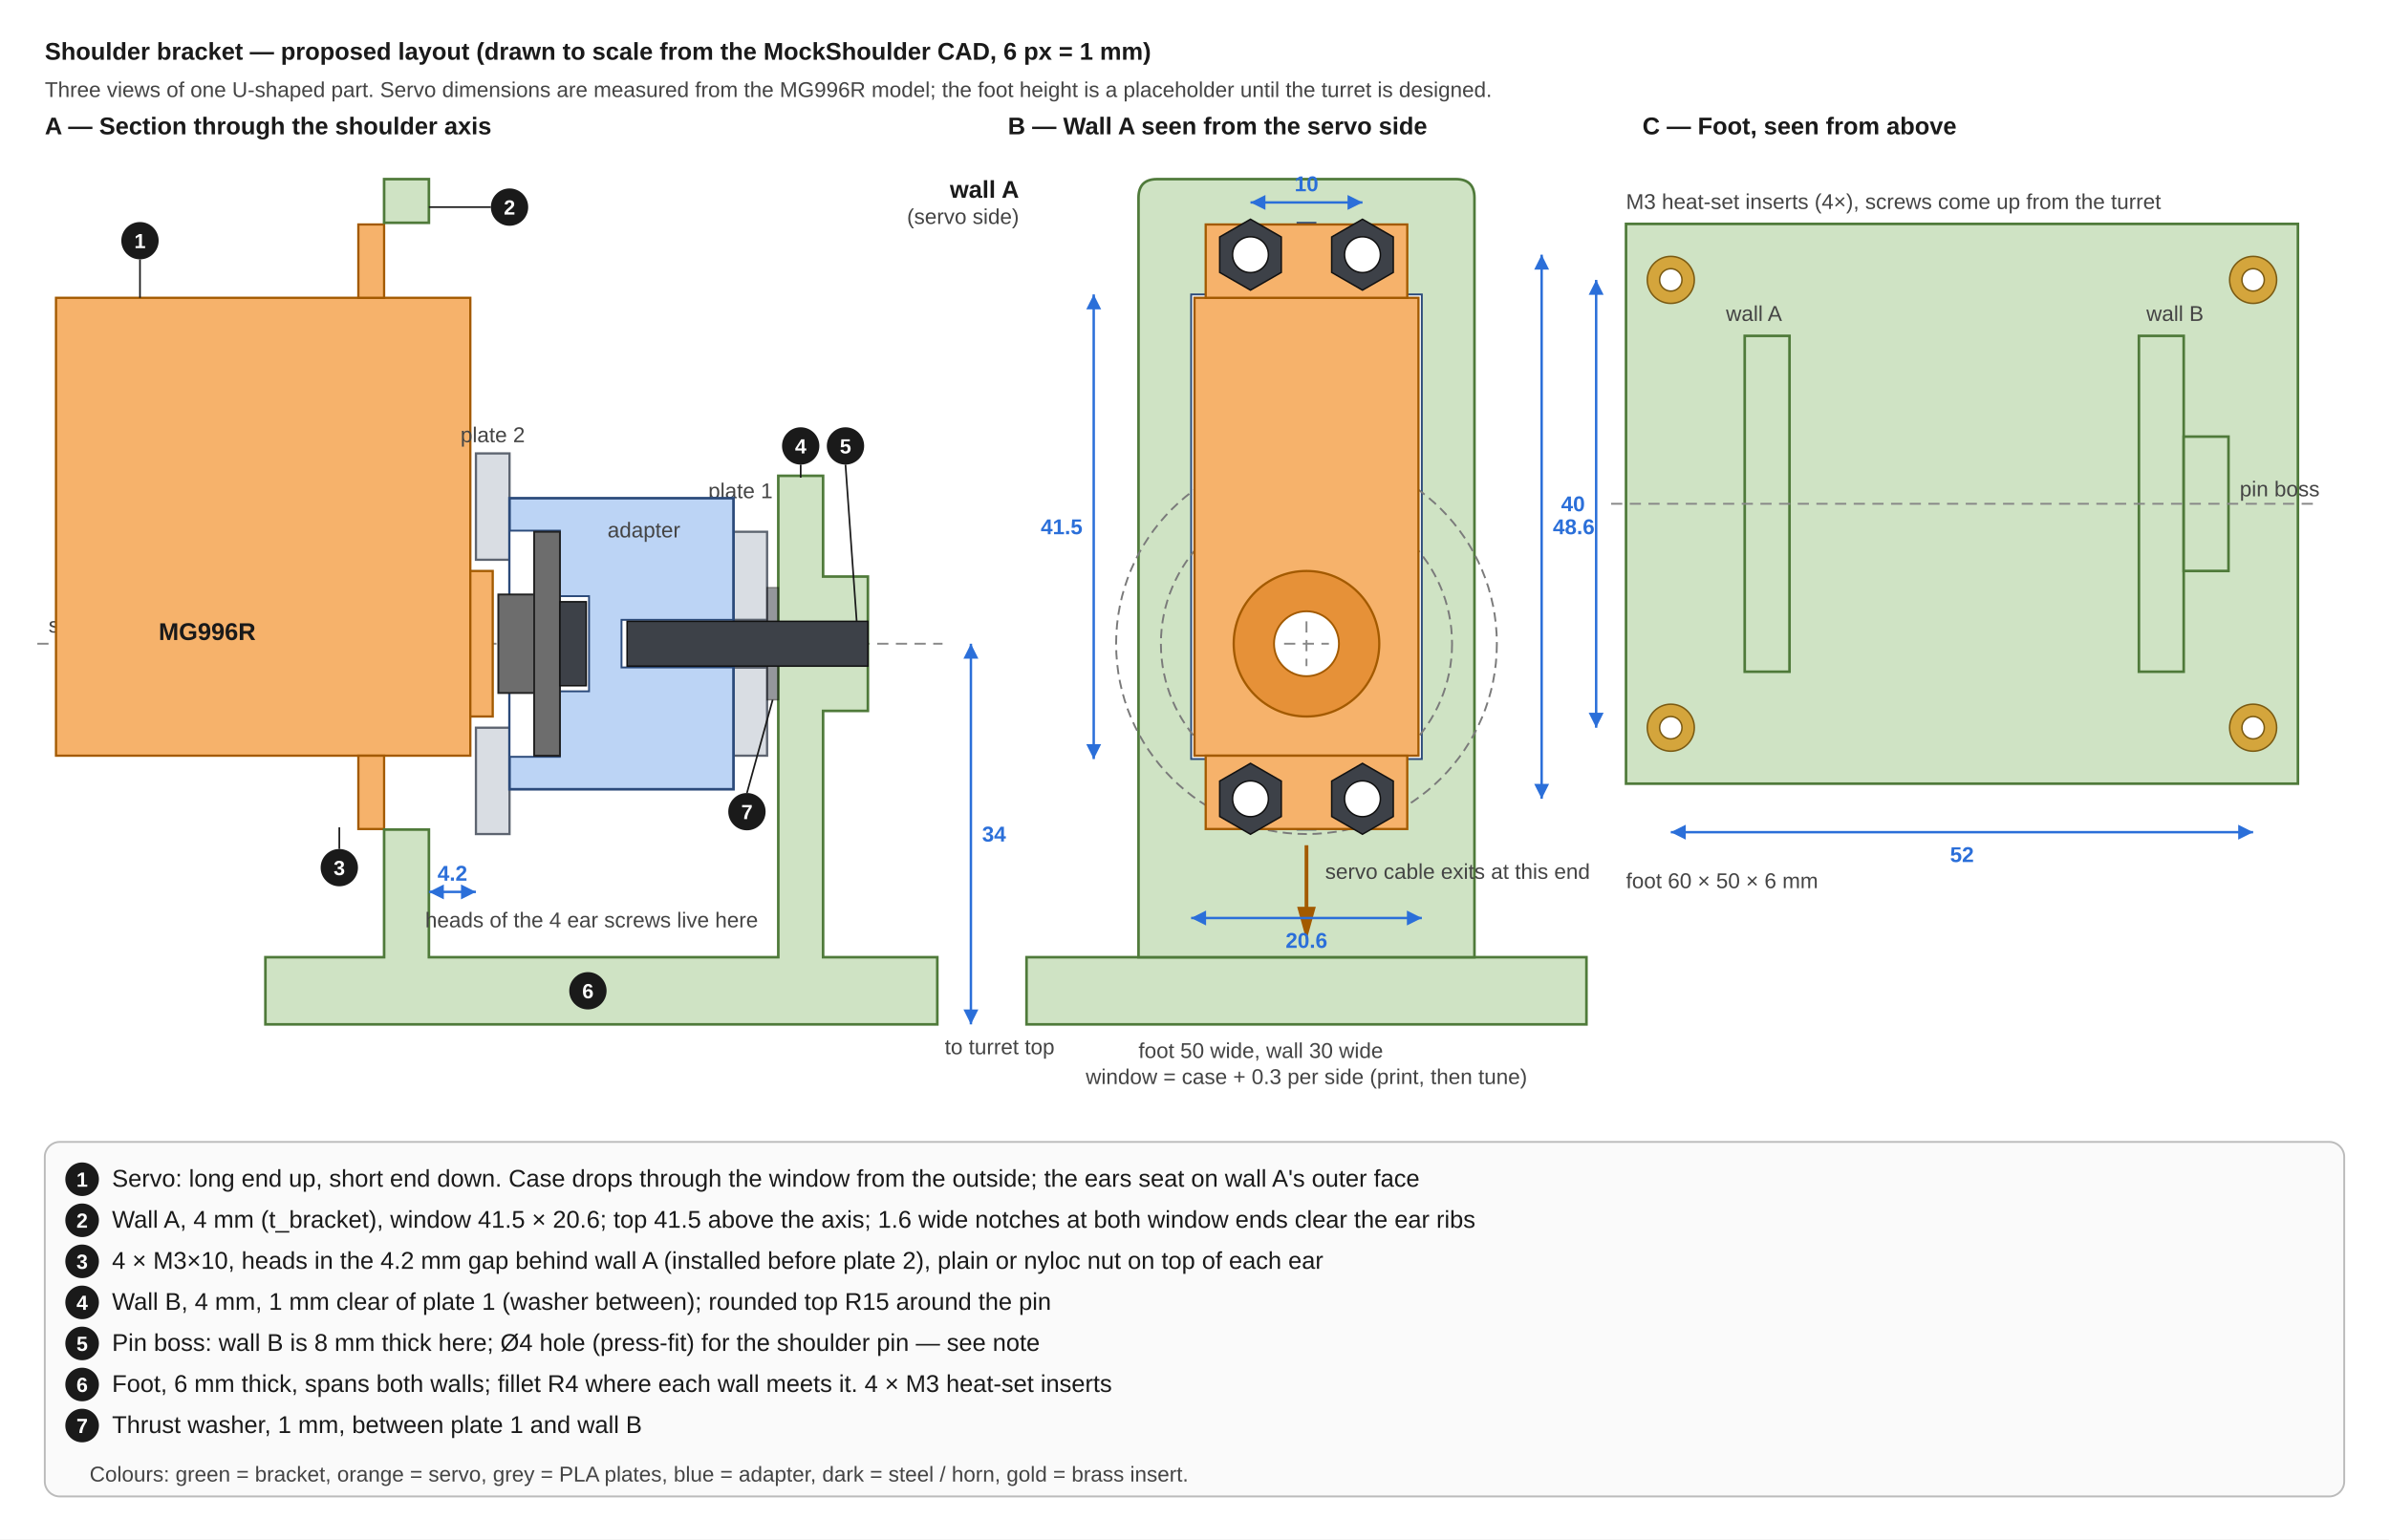
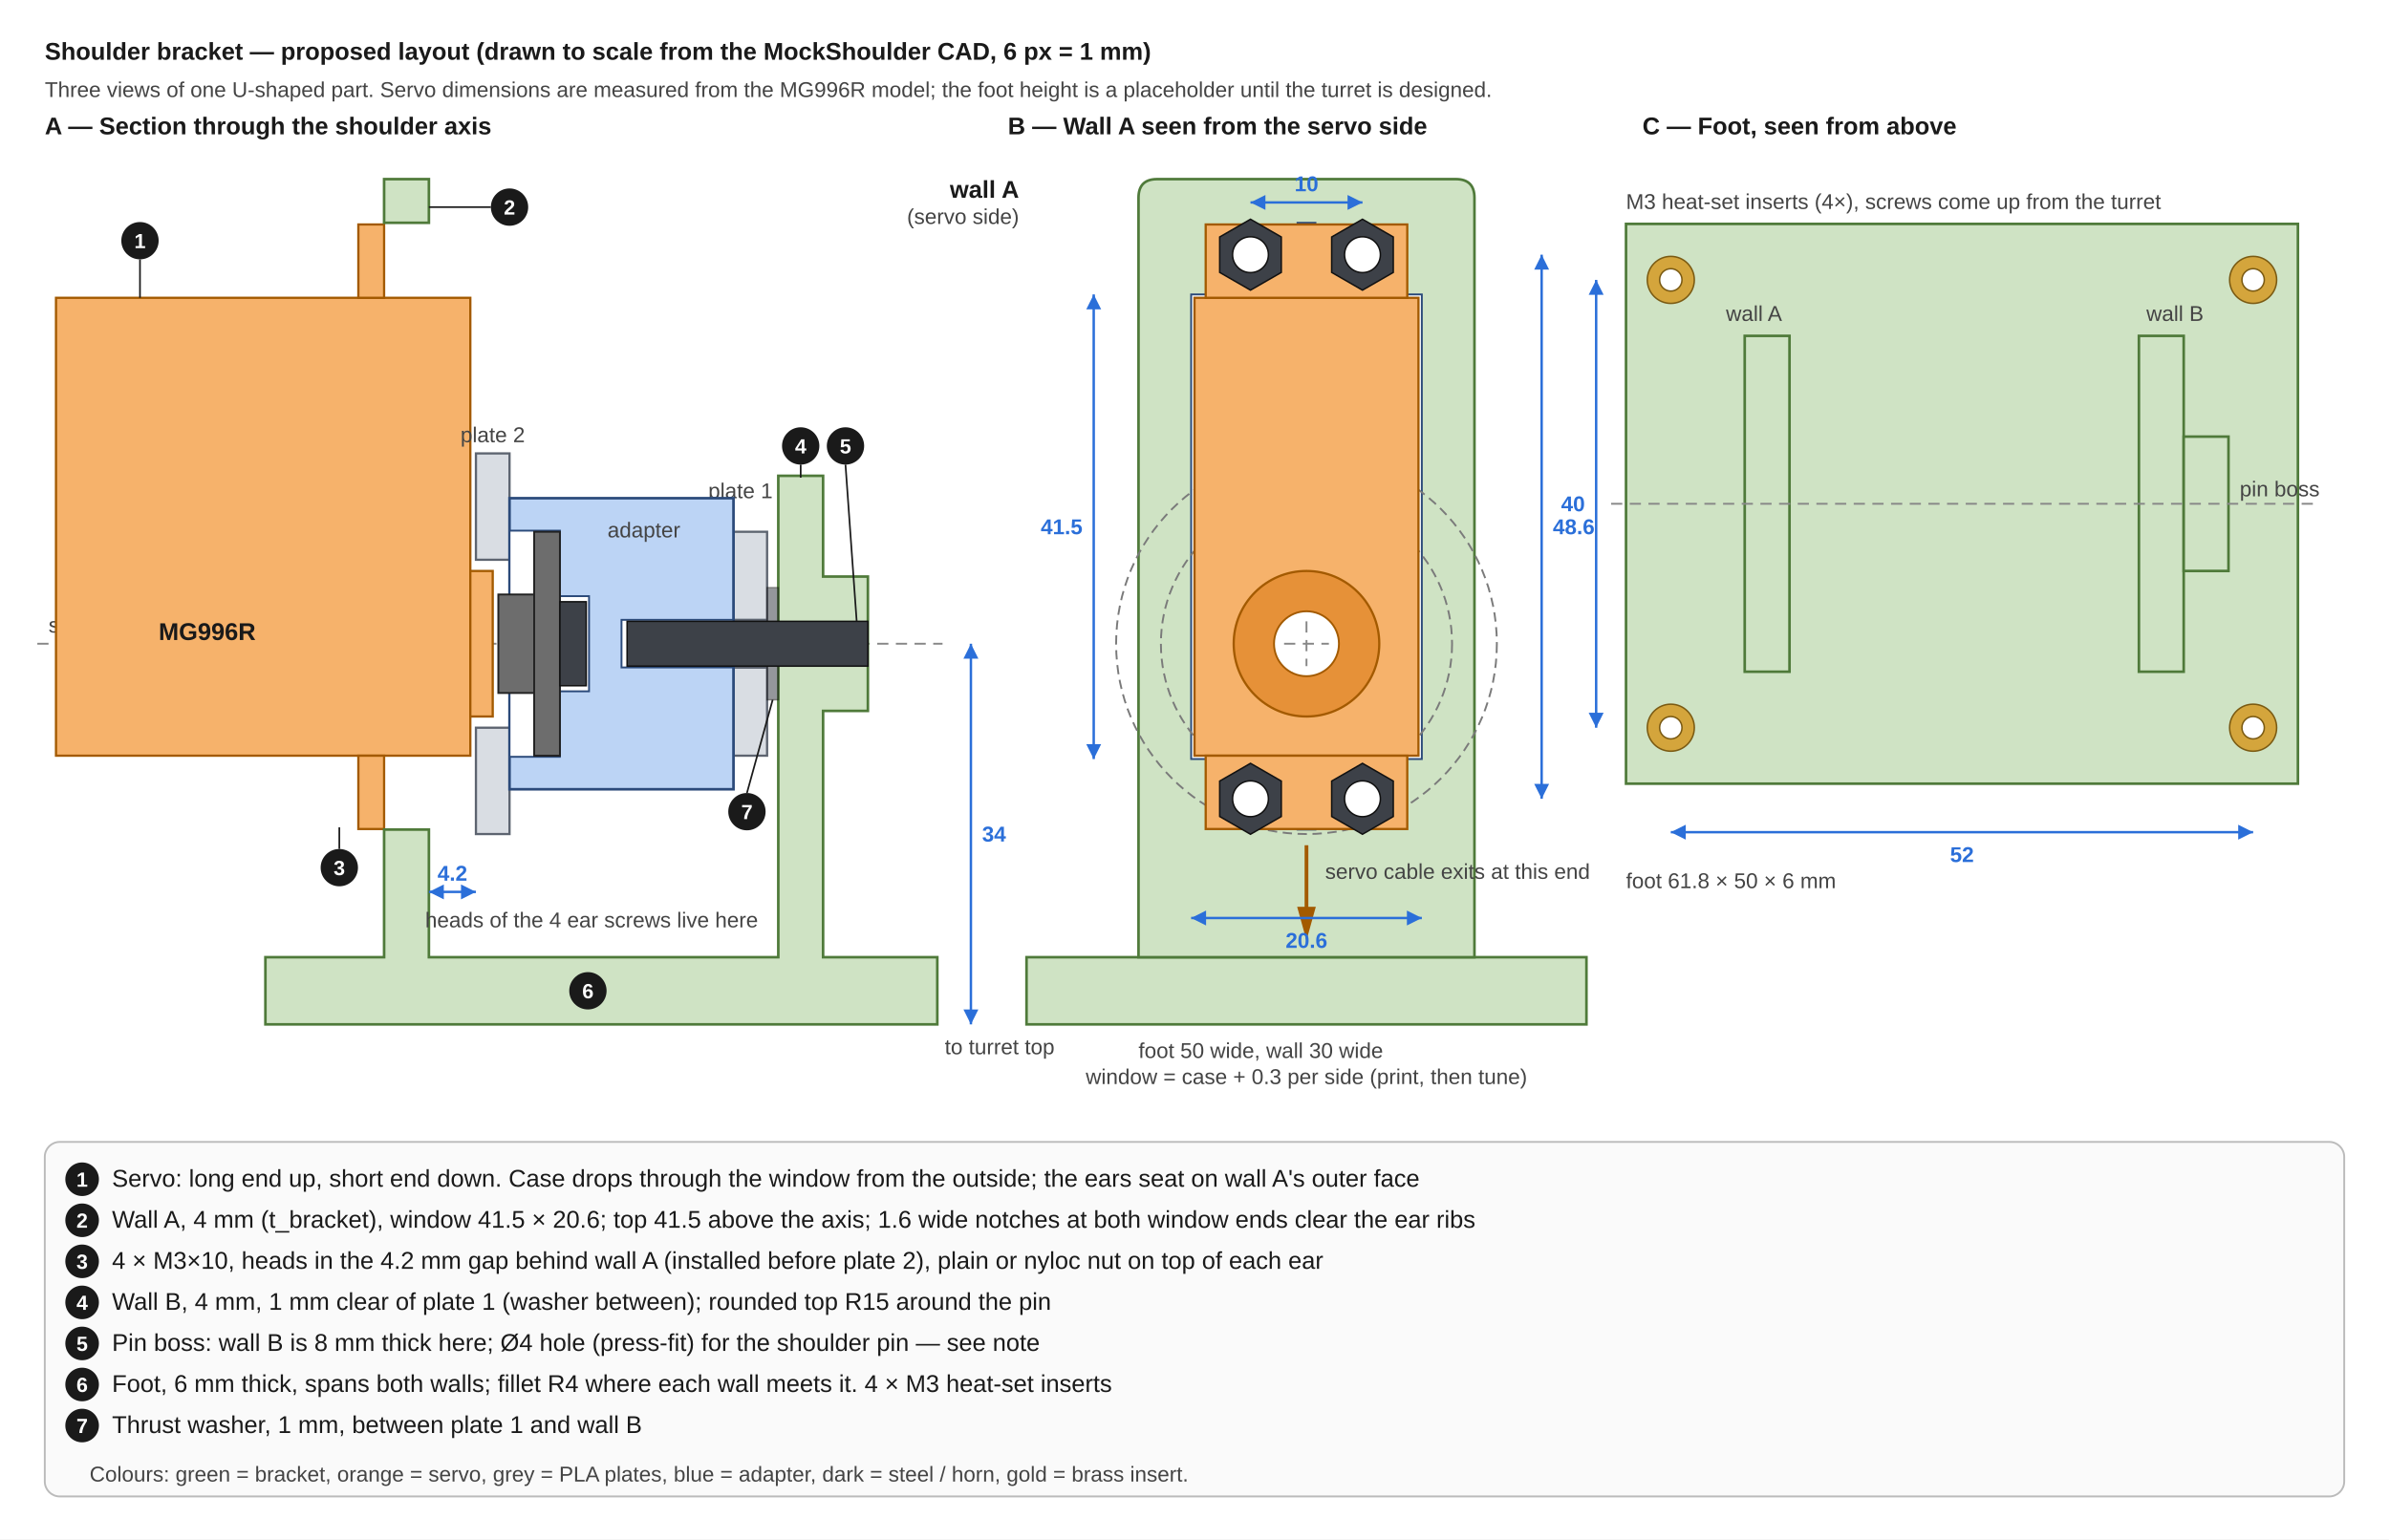
<svg xmlns="http://www.w3.org/2000/svg" viewBox="0 0 1280 825" font-family="Arial, Helvetica, sans-serif">
  <style>
  .t   { font-size: 13px; fill: #1a1a1a; }
  .tb  { font-size: 13px; font-weight: 700; fill: #1a1a1a; }
  .s   { font-size: 11.5px; fill: #444; }
  .dim { font-size: 11.5px; fill: #2b6fd9; font-weight: 700; }
  .pla { fill: #d9dde3; stroke: #5d6470; stroke-width: 1.2; }
  .adp { fill: #bcd4f5; stroke: #2b4a7a; stroke-width: 1.4; }
  .brk { fill: #cfe3c4; stroke: #4f7a3a; stroke-width: 1.4; }
  .srv { fill: #f6b26b; stroke: #a35a00; stroke-width: 1.2; }
  .hrn { fill: #6d6d6d; stroke: #222; stroke-width: 1; }
  .stl { fill: #3d4148; stroke: #111; stroke-width: 0.8; }
  .ins { fill: #d4a53c; stroke: #7a5a12; stroke-width: 0.8; }
  .cut { fill: #ffffff; stroke: #2b4a7a; stroke-width: 1; }
  .ax  { stroke: #888; stroke-width: 1; stroke-dasharray: 6,4; }
  .hid { fill: none; stroke: #7a7a7a; stroke-width: 1; stroke-dasharray: 5,3; }
  .lead{ stroke: #1a1a1a; stroke-width: 0.9; fill: none; }
  .badge { fill: #1a1a1a; }
  .bt  { font-size: 11px; font-weight: 700; fill: #fff; text-anchor: middle; }
</style>
  <rect x="0.0" y="0.0" width="1280.0" height="825.0" class="" fill="#fff" stroke="none" />
  <text x="24.0" y="32.0" class="tb" font-size="21">Shoulder bracket — proposed layout (drawn to scale from the MockShoulder CAD, 6 px = 1 mm)</text>
  <text x="24.0" y="52.0" class="s">Three views of one U-shaped part. Servo dimensions are measured from the MG996R model; the foot height is a placeholder until the turret is designed.</text>
  <text x="24.0" y="72.0" class="tb" font-size="14">A — Section through the shoulder axis</text>
  <line x1="20.0" y1="345.0" x2="505.0" y2="345.0" class="ax" />
  <text x="26.0" y="339.0" class="s">shoulder axis</text>
  <rect x="30.0" y="159.6" width="222.0" height="245.4" class="srv" />
  <text x="111.0" y="343.0" class="tb" text-anchor="middle">MG996R</text>
  <rect x="252.0" y="306.0" width="12.0" height="78.0" class="srv" />
  <rect x="192.0" y="120.3" width="13.8" height="39.3" class="srv" />
  <rect x="192.0" y="405.0" width="13.8" height="39.3" class="srv" />
  <rect x="205.8" y="96.0" width="24.0" height="23.4" class="brk" />
  <polygon points="205.8,444.6 205.8,513.0 142.2,513.0 142.2,549.0 502.2,549.0 502.2,513.0 441.0,513.0 441.0,381.0 465.0,381.0 465.0,309.0 441.0,309.0 441.0,255.0 417.0,255.0 417.0,513.0 229.8,513.0 229.8,444.6" class="brk" />
  <rect x="255.0" y="243.0" width="18.0" height="57.0" class="pla" />
  <rect x="255.0" y="390.0" width="18.0" height="57.0" class="pla" />
  <rect x="393.0" y="285.0" width="18.0" height="47.2" class="pla" />
  <rect x="393.0" y="357.8" width="18.0" height="47.2" class="pla" />
  <text x="264.0" y="237.0" class="s" text-anchor="middle">plate 2</text>
  <text x="414.0" y="267.0" class="s" text-anchor="end">plate 1</text>
  <rect x="273.0" y="267.0" width="120.0" height="156.0" class="adp" />
  <rect x="273.0" y="284.4" width="27.0" height="121.2" class="cut" />
  <rect x="300.0" y="319.5" width="15.6" height="51.0" class="cut" />
  <rect x="333.0" y="332.2" width="60.0" height="25.5" class="cut" />
  <rect x="267.0" y="318.6" width="19.2" height="52.8" class="hrn" />
  <rect x="286.2" y="285.0" width="13.8" height="120.0" class="hrn" />
  <rect x="300.0" y="322.5" width="14.1" height="45.0" class="stl" />
  <text x="345.0" y="288.0" class="s" text-anchor="middle">adapter</text>
  <rect x="411.0" y="315.0" width="6.0" height="60.0" class="stl" opacity="0.55" />
  <rect x="336.0" y="333.0" width="129.0" height="24.0" class="stl" />
  <line x1="229.8" y1="478.0" x2="255.0" y2="478.0" stroke="#2b6fd9" stroke-width="1.3" />
  <polygon points="229.8,478.0 237.8,474.0 237.8,482.0" fill="#2b6fd9" />
  <polygon points="255.0,478.0 247.0,474.0 247.0,482.0" fill="#2b6fd9" />
  <text x="242.4" y="472.0" class="dim" text-anchor="middle">4.2</text>
  <text x="227.8" y="497.0" class="s" text-anchor="start">heads of the 4 ear screws live here</text>
  <line x1="520.2" y1="345.0" x2="520.2" y2="549.0" stroke="#2b6fd9" stroke-width="1.3" />
  <polygon points="520.2,345.0 516.2,353.0 524.2,353.0" fill="#2b6fd9" />
  <polygon points="520.2,549.0 516.2,541.0 524.2,541.0" fill="#2b6fd9" />
  <text x="526.2" y="451.0" class="dim" text-anchor="start">34</text>
  <text x="506.2" y="565.0" class="s" text-anchor="start">to turret top</text>
  <circle cx="75.0" cy="129.0" r="10" class="badge" />
  <text x="75.0" y="133.0" class="bt">1</text>
  <line x1="75.0" y1="139.0" x2="75.0" y2="159.6" class="lead" />
  <circle cx="273.0" cy="111.0" r="10" class="badge" />
  <text x="273.0" y="115.0" class="bt">2</text>
  <line x1="263.0" y1="111.0" x2="229.8" y2="111.0" class="lead" />
  <circle cx="181.8" cy="465.0" r="10" class="badge" />
  <text x="181.8" y="469.0" class="bt">3</text>
  <line x1="181.8" y1="455.0" x2="181.8" y2="443.4" class="lead" />
  <circle cx="429.0" cy="239.0" r="10" class="badge" />
  <text x="429.0" y="243.0" class="bt">4</text>
  <line x1="429.0" y1="249.0" x2="429.0" y2="256.0" class="lead" />
  <circle cx="453.0" cy="239.0" r="10" class="badge" />
  <text x="453.0" y="243.0" class="bt">5</text>
  <line x1="453.0" y1="249.0" x2="459.0" y2="333.0" class="lead" />
  <circle cx="315.0" cy="531.0" r="10" class="badge" />
  <text x="315.0" y="535.0" class="bt">6</text>
  <circle cx="400.2" cy="435.0" r="10" class="badge" />
  <text x="400.2" y="439.0" class="bt">7</text>
  <line x1="400.2" y1="425.0" x2="414.0" y2="375.0" class="lead" />
  <text x="540.0" y="72.0" class="tb" font-size="14">B — Wall A seen from the servo side</text>
  <rect x="550.0" y="513.0" width="300.0" height="36.0" class="brk" />
  <path d="M610.0,513.0 L610.0,106.0 Q610.0,96.0 620.0,96.0 L780.0,96.0 Q790.0,96.0 790.0,106.0 L790.0,513.0 Z" class="brk" />
  <rect x="638.2" y="157.8" width="123.6" height="249.0" class="cut" />
  <rect x="695.2" y="119.4" width="9.6" height="39.4" class="cut" />
  <rect x="695.2" y="405.8" width="9.6" height="38.8" class="cut" />
  <circle cx="700.0" cy="345.0" r="102.0" class="hid" />
  <circle cx="700.0" cy="345.0" r="78.0" class="hid" />
  <rect x="640.0" y="159.6" width="120.0" height="245.4" class="srv" />
  <rect x="646.0" y="120.3" width="108.0" height="39.3" class="srv" />
  <rect x="646.0" y="405.0" width="108.0" height="39.3" class="srv" />
  <circle cx="700.0" cy="345.0" r="39.0" fill="#e69138" stroke="#a35a00" stroke-width="1.2" />
  <circle cx="700.0" cy="345.0" r="17.4" fill="#fff" stroke="#a35a00" stroke-width="1" />
  <polygon points="686.5,437.6 670.0,447.1 653.5,437.6 653.5,418.6 670.0,409.1 686.5,418.6" class="stl" />
  <circle cx="670.0" cy="428.1" r="9.6" fill="#fff" stroke="#111" stroke-width="0.8" />
  <polygon points="746.5,437.6 730.0,447.1 713.5,437.6 713.5,418.6 730.0,409.1 746.5,418.6" class="stl" />
  <circle cx="730.0" cy="428.1" r="9.6" fill="#fff" stroke="#111" stroke-width="0.8" />
  <polygon points="686.5,146.0 670.0,155.5 653.5,146.0 653.5,127.0 670.0,117.5 686.5,127.0" class="stl" />
  <circle cx="670.0" cy="136.5" r="9.6" fill="#fff" stroke="#111" stroke-width="0.8" />
  <polygon points="746.5,146.0 730.0,155.5 713.5,146.0 713.5,127.0 730.0,117.5 746.5,127.0" class="stl" />
  <circle cx="730.0" cy="136.5" r="9.6" fill="#fff" stroke="#111" stroke-width="0.8" />
  <line x1="688.0" y1="345.0" x2="712.0" y2="345.0" class="ax" />
  <line x1="700.0" y1="333.0" x2="700.0" y2="357.0" class="ax" />
  <line x1="700.0" y1="453.0" x2="700.0" y2="495.0" stroke="#a35a00" stroke-width="2" />
  <polygon points="700.0,504.0 695.0,486.0 705.0,486.0" fill="#a35a00" />
  <text x="710.0" y="471.0" class="s" text-anchor="start">servo cable exits at this end</text>
  <line x1="586.0" y1="157.8" x2="586.0" y2="406.8" stroke="#2b6fd9" stroke-width="1.3" />
  <polygon points="586.0,157.8 582.0,165.8 590.0,165.8" fill="#2b6fd9" />
  <polygon points="586.0,406.8 582.0,398.8 590.0,398.8" fill="#2b6fd9" />
  <text x="580.0" y="286.3" class="dim" text-anchor="end">41.5</text>
  <line x1="638.2" y1="492.0" x2="761.8" y2="492.0" stroke="#2b6fd9" stroke-width="1.3" />
  <polygon points="638.2,492.0 646.2,488.0 646.2,496.0" fill="#2b6fd9" />
  <polygon points="761.8,492.0 753.8,488.0 753.8,496.0" fill="#2b6fd9" />
  <text x="700.0" y="508.0" class="dim" text-anchor="middle">20.6</text>
  <line x1="826.0" y1="136.5" x2="826.0" y2="428.1" stroke="#2b6fd9" stroke-width="1.3" />
  <polygon points="826.0,136.5 822.0,144.5 830.0,144.5" fill="#2b6fd9" />
  <polygon points="826.0,428.1 822.0,420.1 830.0,420.1" fill="#2b6fd9" />
  <text x="832.0" y="286.3" class="dim" text-anchor="start">48.6</text>
  <line x1="670.0" y1="108.5" x2="730.0" y2="108.5" stroke="#2b6fd9" stroke-width="1.3" />
  <polygon points="670.0,108.5 678.0,104.5 678.0,112.5" fill="#2b6fd9" />
  <polygon points="730.0,108.5 722.0,104.5 722.0,112.5" fill="#2b6fd9" />
  <text x="700.0" y="102.5" class="dim" text-anchor="middle">10</text>
  <text x="610.0" y="567.0" class="s" text-anchor="start">foot 50 wide, wall 30 wide</text>
  <text x="546.0" y="106.0" class="tb" text-anchor="end">wall A</text>
  <text x="546.0" y="120.0" class="s" text-anchor="end">(servo side)</text>
  <text x="700.0" y="581.0" class="s" text-anchor="middle">window = case + 0.3 per side (print, then tune)</text>
  <text x="700.0" y="377.0" class="s" text-anchor="middle" opacity="0.0">plate 2 outline (behind)</text>
  <text x="880.0" y="72.0" class="tb" font-size="14">C — Foot, seen from above</text>
  <rect x="871.2" y="120.0" width="360.0" height="300.0" class="brk" />
  <rect x="934.8" y="180.0" width="24.0" height="180.0" class="brk" fill="#b5d3a6" />
  <rect x="1146.0" y="180.0" width="24.0" height="180.0" class="brk" fill="#b5d3a6" />
  <rect x="1170.0" y="234.0" width="24.0" height="72.0" class="brk" fill="#b5d3a6" />
  <line x1="863.2" y1="270.0" x2="1239.2" y2="270.0" class="ax" />
  <circle cx="895.2" cy="390.0" r="12.6" class="ins" />
  <circle cx="895.2" cy="390.0" r="6.0" fill="#fff" stroke="#7a5a12" stroke-width="0.8" />
  <circle cx="895.2" cy="150.0" r="12.6" class="ins" />
  <circle cx="895.2" cy="150.0" r="6.0" fill="#fff" stroke="#7a5a12" stroke-width="0.8" />
  <circle cx="1207.2" cy="390.0" r="12.6" class="ins" />
  <circle cx="1207.2" cy="390.0" r="6.0" fill="#fff" stroke="#7a5a12" stroke-width="0.8" />
  <circle cx="1207.2" cy="150.0" r="12.6" class="ins" />
  <circle cx="1207.2" cy="150.0" r="6.0" fill="#fff" stroke="#7a5a12" stroke-width="0.8" />
  <text x="954.8" y="172.0" class="s" text-anchor="end">wall A</text>
  <text x="1150.0" y="172.0" class="s" text-anchor="start">wall B</text>
  <text x="1200.0" y="266.0" class="s" text-anchor="start">pin boss</text>
  <line x1="895.2" y1="446.0" x2="1207.2" y2="446.0" stroke="#2b6fd9" stroke-width="1.3" />
  <polygon points="895.2,446.0 903.2,442.0 903.2,450.0" fill="#2b6fd9" />
  <polygon points="1207.2,446.0 1199.2,442.0 1199.2,450.0" fill="#2b6fd9" />
  <text x="1051.2" y="462.0" class="dim" text-anchor="middle">52</text>
  <line x1="855.2" y1="150.0" x2="855.2" y2="390.0" stroke="#2b6fd9" stroke-width="1.3" />
  <polygon points="855.2,150.0 851.2,158.0 859.2,158.0" fill="#2b6fd9" />
  <polygon points="855.2,390.0 851.2,382.0 859.2,382.0" fill="#2b6fd9" />
  <text x="849.2" y="274.0" class="dim" text-anchor="end">40</text>
  <text x="871.2" y="112.0" class="s" text-anchor="start">M3 heat-set inserts (4×), screws come up from the turret</text>
-   <text x="871.2" y="476.0" class="s" text-anchor="start">foot 60 × 50 × 6 mm</text>
+   <text x="871.2" y="476.0" class="s" text-anchor="start">foot 61.8 × 50 × 6 mm</text>
  <g transform="translate(24,612)">
    <rect width="1232" height="190" rx="8" fill="#fafafa" stroke="#bbb" />
    <circle cx="20" cy="20" r="9" class="badge" />
    <text x="20" y="24" class="bt">1</text>
    <text x="36" y="24" class="t" font-size="12.5">Servo: long end up, short end down. Case drops through the window from the outside; the ears seat on wall A's outer face</text>
    <circle cx="20" cy="42" r="9" class="badge" />
    <text x="20" y="46" class="bt">2</text>
    <text x="36" y="46" class="t" font-size="12.5">Wall A, 4 mm (t_bracket), window 41.5 × 20.6; top 41.5 above the axis; 1.6 wide notches at both window ends clear the ear ribs</text>
    <circle cx="20" cy="64" r="9" class="badge" />
    <text x="20" y="68" class="bt">3</text>
    <text x="36" y="68" class="t" font-size="12.5">4 × M3×10, heads in the 4.2 mm gap behind wall A (installed before plate 2), plain or nyloc nut on top of each ear</text>
    <circle cx="20" cy="86" r="9" class="badge" />
    <text x="20" y="90" class="bt">4</text>
    <text x="36" y="90" class="t" font-size="12.5">Wall B, 4 mm, 1 mm clear of plate 1 (washer between); rounded top R15 around the pin</text>
    <circle cx="20" cy="108" r="9" class="badge" />
    <text x="20" y="112" class="bt">5</text>
    <text x="36" y="112" class="t" font-size="12.5">Pin boss: wall B is 8 mm thick here; Ø4 hole (press-fit) for the shoulder pin — see note</text>
    <circle cx="20" cy="130" r="9" class="badge" />
    <text x="20" y="134" class="bt">6</text>
    <text x="36" y="134" class="t" font-size="12.5">Foot, 6 mm thick, spans both walls; fillet R4 where each wall meets it. 4 × M3 heat-set inserts</text>
    <circle cx="20" cy="152" r="9" class="badge" />
    <text x="20" y="156" class="bt">7</text>
    <text x="36" y="156" class="t" font-size="12.5">Thrust washer, 1 mm, between plate 1 and wall B</text>
    <text x="24" y="182" class="s">Colours: green = bracket, orange = servo, grey = PLA plates, blue = adapter, dark = steel / horn, gold = brass insert.</text>
  </g>
</svg>
